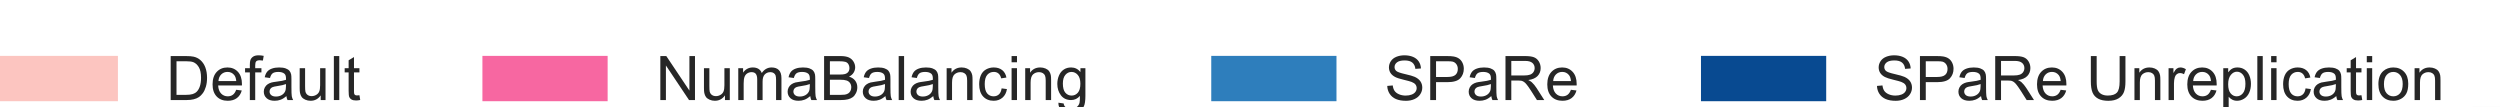
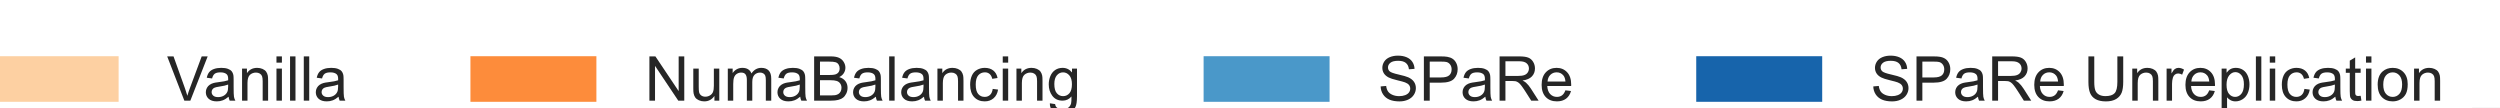
- <svg xmlns="http://www.w3.org/2000/svg" xmlns:xlink="http://www.w3.org/1999/xlink" width="325.426pt" height="13.908pt" viewBox="0 0 325.426 13.908" version="1.1">
+ <svg xmlns="http://www.w3.org/2000/svg" xmlns:xlink="http://www.w3.org/1999/xlink" width="323.505pt" height="13.908pt" viewBox="0 0 323.505 13.908" version="1.1">
  <defs>
    <style type="text/css">*{stroke-linejoin: round; stroke-linecap: butt}</style>
  </defs>
  <g id="figure_1">
    <g id="patch_1">
-       <path d="M 0 13.908  L 325.426 13.908  L 325.426 0  L 0 0  z " style="fill: #ffffff" />
+       <path d="M 0 13.908  L 323.505 13.908  L 323.505 0  L 0 0  z " style="fill: #ffffff" />
    </g>
    <g id="legend_1">
      <g id="patch_2">
-         <path d="M -2.4 17.907  L 319.826 17.907  Q 321.426 17.907 321.426 16.308  L 321.426 5.6  Q 321.426 4 319.826 4  L -2.4 4  Q -4 4 -4 5.6  L -4 16.308  Q -4 17.907 -2.4 17.907  z " style="fill: #ffffff; stroke: #ffffff; stroke-width: 0.8; stroke-linejoin: miter" />
+         <path d="M -2.4 17.907  L 317.905 17.907  Q 319.505 17.907 319.505 16.308  L 319.505 5.6  Q 319.505 4 317.905 4  L -2.4 4  Q -4 4 -4 5.6  L -4 16.308  Q -4 17.907 -2.4 17.907  z " style="fill: #ffffff; stroke: #ffffff; stroke-width: 0.8; stroke-linejoin: miter" />
      </g>
      <g id="patch_3">
-         <path d="M -0.8 13.024  L 15.2 13.024  L 15.2 7.424  L -0.8 7.424  z " style="fill: #fcc5c0; stroke: #fcc5c0; stroke-width: 0.3; stroke-linejoin: miter" />
+         <path d="M -0.8 13.024  L 15.2 13.024  L 15.2 7.424  L -0.8 7.424  z " style="fill: #fdd0a2; stroke: #fdd0a2; stroke-width: 0.3; stroke-linejoin: miter" />
      </g>
      <g id="text_1">
        <g style="fill: #262626" transform="translate(21.6 13.02375) scale(0.08 -0.08)">
          <defs>
-             <path id="ArialMT-44" d="M 494 0  L 494 4581  L 2072 4581  Q 2606 4581 2888 4516  Q 3281 4425 3559 4188  Q 3922 3881 4101 3404  Q 4281 2928 4281 2316  Q 4281 1794 4159 1391  Q 4038 988 3847 723  Q 3656 459 3429 307  Q 3203 156 2883 78  Q 2563 0 2147 0  L 494 0  z M 1100 541  L 2078 541  Q 2531 541 2789 625  Q 3047 709 3200 863  Q 3416 1078 3536 1442  Q 3656 1806 3656 2325  Q 3656 3044 3420 3430  Q 3184 3816 2847 3947  Q 2603 4041 2063 4041  L 1100 4041  L 1100 541  z " transform="scale(0.015625)" />
-             <path id="ArialMT-65" d="M 2694 1069  L 3275 997  Q 3138 488 2766 206  Q 2394 -75 1816 -75  Q 1088 -75 661 373  Q 234 822 234 1631  Q 234 2469 665 2931  Q 1097 3394 1784 3394  Q 2450 3394 2872 2941  Q 3294 2488 3294 1666  Q 3294 1616 3291 1516  L 816 1516  Q 847 969 1125 678  Q 1403 388 1819 388  Q 2128 388 2347 550  Q 2566 713 2694 1069  z M 847 1978  L 2700 1978  Q 2663 2397 2488 2606  Q 2219 2931 1791 2931  Q 1403 2931 1139 2672  Q 875 2413 847 1978  z " transform="scale(0.015625)" />
-             <path id="ArialMT-66" d="M 556 0  L 556 2881  L 59 2881  L 59 3319  L 556 3319  L 556 3672  Q 556 4006 616 4169  Q 697 4388 901 4523  Q 1106 4659 1475 4659  Q 1713 4659 2000 4603  L 1916 4113  Q 1741 4144 1584 4144  Q 1328 4144 1222 4034  Q 1116 3925 1116 3625  L 1116 3319  L 1763 3319  L 1763 2881  L 1116 2881  L 1116 0  L 556 0  z " transform="scale(0.015625)" />
+             <path id="ArialMT-56" d="M 1803 0  L 28 4581  L 684 4581  L 1875 1253  Q 2019 853 2116 503  Q 2222 878 2363 1253  L 3600 4581  L 4219 4581  L 2425 0  L 1803 0  z " transform="scale(0.015625)" />
            <path id="ArialMT-61" d="M 2588 409  Q 2275 144 1986 34  Q 1697 -75 1366 -75  Q 819 -75 525 192  Q 231 459 231 875  Q 231 1119 342 1320  Q 453 1522 633 1644  Q 813 1766 1038 1828  Q 1203 1872 1538 1913  Q 2219 1994 2541 2106  Q 2544 2222 2544 2253  Q 2544 2597 2384 2738  Q 2169 2928 1744 2928  Q 1347 2928 1158 2789  Q 969 2650 878 2297  L 328 2372  Q 403 2725 575 2942  Q 747 3159 1072 3276  Q 1397 3394 1825 3394  Q 2250 3394 2515 3294  Q 2781 3194 2906 3042  Q 3031 2891 3081 2659  Q 3109 2516 3109 2141  L 3109 1391  Q 3109 606 3145 398  Q 3181 191 3288 0  L 2700 0  Q 2613 175 2588 409  z M 2541 1666  Q 2234 1541 1622 1453  Q 1275 1403 1131 1340  Q 988 1278 909 1158  Q 831 1038 831 891  Q 831 666 1001 516  Q 1172 366 1500 366  Q 1825 366 2078 508  Q 2331 650 2450 897  Q 2541 1088 2541 1459  L 2541 1666  z " transform="scale(0.015625)" />
-             <path id="ArialMT-75" d="M 2597 0  L 2597 488  Q 2209 -75 1544 -75  Q 1250 -75 995 37  Q 741 150 617 320  Q 494 491 444 738  Q 409 903 409 1263  L 409 3319  L 972 3319  L 972 1478  Q 972 1038 1006 884  Q 1059 663 1231 536  Q 1403 409 1656 409  Q 1909 409 2131 539  Q 2353 669 2445 892  Q 2538 1116 2538 1541  L 2538 3319  L 3100 3319  L 3100 0  L 2597 0  z " transform="scale(0.015625)" />
+             <path id="ArialMT-6e" d="M 422 0  L 422 3319  L 928 3319  L 928 2847  Q 1294 3394 1984 3394  Q 2284 3394 2536 3286  Q 2788 3178 2913 3003  Q 3038 2828 3088 2588  Q 3119 2431 3119 2041  L 3119 0  L 2556 0  L 2556 2019  Q 2556 2363 2490 2533  Q 2425 2703 2258 2804  Q 2091 2906 1866 2906  Q 1506 2906 1245 2678  Q 984 2450 984 1813  L 984 0  L 422 0  z " transform="scale(0.015625)" />
+             <path id="ArialMT-69" d="M 425 3934  L 425 4581  L 988 4581  L 988 3934  L 425 3934  z M 425 0  L 425 3319  L 988 3319  L 988 0  L 425 0  z " transform="scale(0.015625)" />
            <path id="ArialMT-6c" d="M 409 0  L 409 4581  L 972 4581  L 972 0  L 409 0  z " transform="scale(0.015625)" />
-             <path id="ArialMT-74" d="M 1650 503  L 1731 6  Q 1494 -44 1306 -44  Q 1000 -44 831 53  Q 663 150 594 308  Q 525 466 525 972  L 525 2881  L 113 2881  L 113 3319  L 525 3319  L 525 4141  L 1084 4478  L 1084 3319  L 1650 3319  L 1650 2881  L 1084 2881  L 1084 941  Q 1084 700 1114 631  Q 1144 563 1211 522  Q 1278 481 1403 481  Q 1497 481 1650 503  z " transform="scale(0.015625)" />
          </defs>
-           <use xlink:href="#ArialMT-44" />
-           <use xlink:href="#ArialMT-65" transform="translate(72.2168 0)" />
-           <use xlink:href="#ArialMT-66" transform="translate(127.832 0)" />
-           <use xlink:href="#ArialMT-61" transform="translate(155.6152 0)" />
-           <use xlink:href="#ArialMT-75" transform="translate(211.2305 0)" />
-           <use xlink:href="#ArialMT-6c" transform="translate(266.8457 0)" />
-           <use xlink:href="#ArialMT-74" transform="translate(289.0625 0)" />
+           <use xlink:href="#ArialMT-56" />
+           <use xlink:href="#ArialMT-61" transform="translate(59.32422 0)" />
+           <use xlink:href="#ArialMT-6e" transform="translate(114.9395 0)" />
+           <use xlink:href="#ArialMT-69" transform="translate(170.5547 0)" />
+           <use xlink:href="#ArialMT-6c" transform="translate(192.7715 0)" />
+           <use xlink:href="#ArialMT-6c" transform="translate(214.9883 0)" />
+           <use xlink:href="#ArialMT-61" transform="translate(237.2051 0)" />
        </g>
      </g>
      <g id="patch_4">
-         <path d="M 62.946 13.024  L 78.946 13.024  L 78.946 7.424  L 62.946 7.424  z " style="fill: #f767a1; stroke: #f767a1; stroke-width: 0.3; stroke-linejoin: miter" />
+         <path d="M 61.025 13.024  L 77.025 13.024  L 77.025 7.424  L 61.025 7.424  z " style="fill: #fd8c3b; stroke: #fd8c3b; stroke-width: 0.3; stroke-linejoin: miter" />
      </g>
      <g id="text_2">
-         <g style="fill: #262626" transform="translate(85.34625 13.02375) scale(0.08 -0.08)">
+         <g style="fill: #262626" transform="translate(83.425 13.02375) scale(0.08 -0.08)">
          <defs>
            <path id="ArialMT-4e" d="M 488 0  L 488 4581  L 1109 4581  L 3516 984  L 3516 4581  L 4097 4581  L 4097 0  L 3475 0  L 1069 3600  L 1069 0  L 488 0  z " transform="scale(0.015625)" />
+             <path id="ArialMT-75" d="M 2597 0  L 2597 488  Q 2209 -75 1544 -75  Q 1250 -75 995 37  Q 741 150 617 320  Q 494 491 444 738  Q 409 903 409 1263  L 409 3319  L 972 3319  L 972 1478  Q 972 1038 1006 884  Q 1059 663 1231 536  Q 1403 409 1656 409  Q 1909 409 2131 539  Q 2353 669 2445 892  Q 2538 1116 2538 1541  L 2538 3319  L 3100 3319  L 3100 0  L 2597 0  z " transform="scale(0.015625)" />
            <path id="ArialMT-6d" d="M 422 0  L 422 3319  L 925 3319  L 925 2853  Q 1081 3097 1340 3245  Q 1600 3394 1931 3394  Q 2300 3394 2536 3241  Q 2772 3088 2869 2813  Q 3263 3394 3894 3394  Q 4388 3394 4653 3120  Q 4919 2847 4919 2278  L 4919 0  L 4359 0  L 4359 2091  Q 4359 2428 4304 2576  Q 4250 2725 4106 2815  Q 3963 2906 3769 2906  Q 3419 2906 3187 2673  Q 2956 2441 2956 1928  L 2956 0  L 2394 0  L 2394 2156  Q 2394 2531 2256 2718  Q 2119 2906 1806 2906  Q 1569 2906 1367 2781  Q 1166 2656 1075 2415  Q 984 2175 984 1722  L 984 0  L 422 0  z " transform="scale(0.015625)" />
            <path id="ArialMT-42" d="M 469 0  L 469 4581  L 2188 4581  Q 2713 4581 3030 4442  Q 3347 4303 3526 4014  Q 3706 3725 3706 3409  Q 3706 3116 3547 2856  Q 3388 2597 3066 2438  Q 3481 2316 3704 2022  Q 3928 1728 3928 1328  Q 3928 1006 3792 729  Q 3656 453 3456 303  Q 3256 153 2954 76  Q 2653 0 2216 0  L 469 0  z M 1075 2656  L 2066 2656  Q 2469 2656 2644 2709  Q 2875 2778 2992 2937  Q 3109 3097 3109 3338  Q 3109 3566 3000 3739  Q 2891 3913 2687 3977  Q 2484 4041 1991 4041  L 1075 4041  L 1075 2656  z M 1075 541  L 2216 541  Q 2509 541 2628 563  Q 2838 600 2978 687  Q 3119 775 3209 942  Q 3300 1109 3300 1328  Q 3300 1584 3169 1773  Q 3038 1963 2805 2039  Q 2572 2116 2134 2116  L 1075 2116  L 1075 541  z " transform="scale(0.015625)" />
-             <path id="ArialMT-6e" d="M 422 0  L 422 3319  L 928 3319  L 928 2847  Q 1294 3394 1984 3394  Q 2284 3394 2536 3286  Q 2788 3178 2913 3003  Q 3038 2828 3088 2588  Q 3119 2431 3119 2041  L 3119 0  L 2556 0  L 2556 2019  Q 2556 2363 2490 2533  Q 2425 2703 2258 2804  Q 2091 2906 1866 2906  Q 1506 2906 1245 2678  Q 984 2450 984 1813  L 984 0  L 422 0  z " transform="scale(0.015625)" />
            <path id="ArialMT-63" d="M 2588 1216  L 3141 1144  Q 3050 572 2676 248  Q 2303 -75 1759 -75  Q 1078 -75 664 370  Q 250 816 250 1647  Q 250 2184 428 2587  Q 606 2991 970 3192  Q 1334 3394 1763 3394  Q 2303 3394 2647 3120  Q 2991 2847 3088 2344  L 2541 2259  Q 2463 2594 2264 2762  Q 2066 2931 1784 2931  Q 1359 2931 1093 2626  Q 828 2322 828 1663  Q 828 994 1084 691  Q 1341 388 1753 388  Q 2084 388 2306 591  Q 2528 794 2588 1216  z " transform="scale(0.015625)" />
-             <path id="ArialMT-69" d="M 425 3934  L 425 4581  L 988 4581  L 988 3934  L 425 3934  z M 425 0  L 425 3319  L 988 3319  L 988 0  L 425 0  z " transform="scale(0.015625)" />
            <path id="ArialMT-67" d="M 319 -275  L 866 -356  Q 900 -609 1056 -725  Q 1266 -881 1628 -881  Q 2019 -881 2231 -725  Q 2444 -569 2519 -288  Q 2563 -116 2559 434  Q 2191 0 1641 0  Q 956 0 581 494  Q 206 988 206 1678  Q 206 2153 378 2554  Q 550 2956 876 3175  Q 1203 3394 1644 3394  Q 2231 3394 2613 2919  L 2613 3319  L 3131 3319  L 3131 450  Q 3131 -325 2973 -648  Q 2816 -972 2473 -1159  Q 2131 -1347 1631 -1347  Q 1038 -1347 672 -1080  Q 306 -813 319 -275  z M 784 1719  Q 784 1066 1043 766  Q 1303 466 1694 466  Q 2081 466 2343 764  Q 2606 1063 2606 1700  Q 2606 2309 2336 2618  Q 2066 2928 1684 2928  Q 1309 2928 1046 2623  Q 784 2319 784 1719  z " transform="scale(0.015625)" />
          </defs>
          <use xlink:href="#ArialMT-4e" />
          <use xlink:href="#ArialMT-75" transform="translate(72.2168 0)" />
          <use xlink:href="#ArialMT-6d" transform="translate(127.832 0)" />
          <use xlink:href="#ArialMT-61" transform="translate(211.1328 0)" />
          <use xlink:href="#ArialMT-42" transform="translate(266.748 0)" />
          <use xlink:href="#ArialMT-61" transform="translate(333.4473 0)" />
          <use xlink:href="#ArialMT-6c" transform="translate(389.0625 0)" />
          <use xlink:href="#ArialMT-61" transform="translate(411.2793 0)" />
          <use xlink:href="#ArialMT-6e" transform="translate(466.8945 0)" />
          <use xlink:href="#ArialMT-63" transform="translate(522.5098 0)" />
          <use xlink:href="#ArialMT-69" transform="translate(572.5098 0)" />
          <use xlink:href="#ArialMT-6e" transform="translate(594.7266 0)" />
          <use xlink:href="#ArialMT-67" transform="translate(650.3418 0)" />
        </g>
      </g>
      <g id="patch_5">
-         <path d="M 157.82 13.024  L 173.82 13.024  L 173.82 7.424  L 157.82 7.424  z " style="fill: #2e7ebc; stroke: #2e7ebc; stroke-width: 0.3; stroke-linejoin: miter" />
+         <path d="M 155.899 13.024  L 171.899 13.024  L 171.899 7.424  L 155.899 7.424  z " style="fill: #4a98c9; stroke: #4a98c9; stroke-width: 0.3; stroke-linejoin: miter" />
      </g>
      <g id="text_3">
-         <g style="fill: #262626" transform="translate(180.22 13.02375) scale(0.08 -0.08)">
+         <g style="fill: #262626" transform="translate(178.2988 13.02375) scale(0.08 -0.08)">
          <defs>
            <path id="ArialMT-53" d="M 288 1472  L 859 1522  Q 900 1178 1048 958  Q 1197 738 1509 602  Q 1822 466 2213 466  Q 2559 466 2825 569  Q 3091 672 3220 851  Q 3350 1031 3350 1244  Q 3350 1459 3225 1620  Q 3100 1781 2813 1891  Q 2628 1963 1997 2114  Q 1366 2266 1113 2400  Q 784 2572 623 2826  Q 463 3081 463 3397  Q 463 3744 659 4045  Q 856 4347 1234 4503  Q 1613 4659 2075 4659  Q 2584 4659 2973 4495  Q 3363 4331 3572 4012  Q 3781 3694 3797 3291  L 3216 3247  Q 3169 3681 2898 3903  Q 2628 4125 2100 4125  Q 1550 4125 1298 3923  Q 1047 3722 1047 3438  Q 1047 3191 1225 3031  Q 1400 2872 2139 2705  Q 2878 2538 3153 2413  Q 3553 2228 3743 1945  Q 3934 1663 3934 1294  Q 3934 928 3725 604  Q 3516 281 3123 101  Q 2731 -78 2241 -78  Q 1619 -78 1198 103  Q 778 284 539 648  Q 300 1013 288 1472  z " transform="scale(0.015625)" />
            <path id="ArialMT-50" d="M 494 0  L 494 4581  L 2222 4581  Q 2678 4581 2919 4538  Q 3256 4481 3484 4323  Q 3713 4166 3852 3881  Q 3991 3597 3991 3256  Q 3991 2672 3619 2267  Q 3247 1863 2275 1863  L 1100 1863  L 1100 0  L 494 0  z M 1100 2403  L 2284 2403  Q 2872 2403 3119 2622  Q 3366 2841 3366 3238  Q 3366 3525 3220 3729  Q 3075 3934 2838 4000  Q 2684 4041 2272 4041  L 1100 4041  L 1100 2403  z " transform="scale(0.015625)" />
            <path id="ArialMT-52" d="M 503 0  L 503 4581  L 2534 4581  Q 3147 4581 3465 4457  Q 3784 4334 3975 4021  Q 4166 3709 4166 3331  Q 4166 2844 3850 2509  Q 3534 2175 2875 2084  Q 3116 1969 3241 1856  Q 3506 1613 3744 1247  L 4541 0  L 3778 0  L 3172 953  Q 2906 1366 2734 1584  Q 2563 1803 2427 1890  Q 2291 1978 2150 2013  Q 2047 2034 1813 2034  L 1109 2034  L 1109 0  L 503 0  z M 1109 2559  L 2413 2559  Q 2828 2559 3062 2645  Q 3297 2731 3419 2920  Q 3541 3109 3541 3331  Q 3541 3656 3305 3865  Q 3069 4075 2559 4075  L 1109 4075  L 1109 2559  z " transform="scale(0.015625)" />
+             <path id="ArialMT-65" d="M 2694 1069  L 3275 997  Q 3138 488 2766 206  Q 2394 -75 1816 -75  Q 1088 -75 661 373  Q 234 822 234 1631  Q 234 2469 665 2931  Q 1097 3394 1784 3394  Q 2450 3394 2872 2941  Q 3294 2488 3294 1666  Q 3294 1616 3291 1516  L 816 1516  Q 847 969 1125 678  Q 1403 388 1819 388  Q 2128 388 2347 550  Q 2566 713 2694 1069  z M 847 1978  L 2700 1978  Q 2663 2397 2488 2606  Q 2219 2931 1791 2931  Q 1403 2931 1139 2672  Q 875 2413 847 1978  z " transform="scale(0.015625)" />
          </defs>
          <use xlink:href="#ArialMT-53" />
          <use xlink:href="#ArialMT-50" transform="translate(66.69922 0)" />
          <use xlink:href="#ArialMT-61" transform="translate(133.3984 0)" />
          <use xlink:href="#ArialMT-52" transform="translate(189.0137 0)" />
          <use xlink:href="#ArialMT-65" transform="translate(261.2305 0)" />
        </g>
      </g>
      <g id="patch_6">
-         <path d="M 221.567 13.024  L 237.567 13.024  L 237.567 7.424  L 221.567 7.424  z " style="fill: #084a91; stroke: #084a91; stroke-width: 0.3; stroke-linejoin: miter" />
+         <path d="M 219.646 13.024  L 235.646 13.024  L 235.646 7.424  L 219.646 7.424  z " style="fill: #1764ab; stroke: #1764ab; stroke-width: 0.3; stroke-linejoin: miter" />
      </g>
      <g id="text_4">
-         <g style="fill: #262626" transform="translate(243.9675 13.02375) scale(0.08 -0.08)">
+         <g style="fill: #262626" transform="translate(242.0462 13.02375) scale(0.08 -0.08)">
          <defs>
            <path id="ArialMT-20" transform="scale(0.015625)" />
            <path id="ArialMT-55" d="M 3500 4581  L 4106 4581  L 4106 1934  Q 4106 1244 3950 837  Q 3794 431 3386 176  Q 2978 -78 2316 -78  Q 1672 -78 1262 144  Q 853 366 678 786  Q 503 1206 503 1934  L 503 4581  L 1109 4581  L 1109 1938  Q 1109 1341 1220 1058  Q 1331 775 1601 622  Q 1872 469 2263 469  Q 2931 469 3215 772  Q 3500 1075 3500 1938  L 3500 4581  z " transform="scale(0.015625)" />
            <path id="ArialMT-72" d="M 416 0  L 416 3319  L 922 3319  L 922 2816  Q 1116 3169 1280 3281  Q 1444 3394 1641 3394  Q 1925 3394 2219 3213  L 2025 2691  Q 1819 2813 1613 2813  Q 1428 2813 1281 2702  Q 1134 2591 1072 2394  Q 978 2094 978 1738  L 978 0  L 416 0  z " transform="scale(0.015625)" />
            <path id="ArialMT-70" d="M 422 -1272  L 422 3319  L 934 3319  L 934 2888  Q 1116 3141 1344 3267  Q 1572 3394 1897 3394  Q 2322 3394 2647 3175  Q 2972 2956 3137 2557  Q 3303 2159 3303 1684  Q 3303 1175 3120 767  Q 2938 359 2589 142  Q 2241 -75 1856 -75  Q 1575 -75 1351 44  Q 1128 163 984 344  L 984 -1272  L 422 -1272  z M 931 1641  Q 931 1000 1190 694  Q 1450 388 1819 388  Q 2194 388 2461 705  Q 2728 1022 2728 1688  Q 2728 2322 2467 2637  Q 2206 2953 1844 2953  Q 1484 2953 1207 2617  Q 931 2281 931 1641  z " transform="scale(0.015625)" />
+             <path id="ArialMT-74" d="M 1650 503  L 1731 6  Q 1494 -44 1306 -44  Q 1000 -44 831 53  Q 663 150 594 308  Q 525 466 525 972  L 525 2881  L 113 2881  L 113 3319  L 525 3319  L 525 4141  L 1084 4478  L 1084 3319  L 1650 3319  L 1650 2881  L 1084 2881  L 1084 941  Q 1084 700 1114 631  Q 1144 563 1211 522  Q 1278 481 1403 481  Q 1497 481 1650 503  z " transform="scale(0.015625)" />
            <path id="ArialMT-6f" d="M 213 1659  Q 213 2581 725 3025  Q 1153 3394 1769 3394  Q 2453 3394 2887 2945  Q 3322 2497 3322 1706  Q 3322 1066 3130 698  Q 2938 331 2570 128  Q 2203 -75 1769 -75  Q 1072 -75 642 372  Q 213 819 213 1659  z M 791 1659  Q 791 1022 1069 705  Q 1347 388 1769 388  Q 2188 388 2466 706  Q 2744 1025 2744 1678  Q 2744 2294 2464 2611  Q 2184 2928 1769 2928  Q 1347 2928 1069 2612  Q 791 2297 791 1659  z " transform="scale(0.015625)" />
          </defs>
          <use xlink:href="#ArialMT-53" />
          <use xlink:href="#ArialMT-50" transform="translate(66.69922 0)" />
          <use xlink:href="#ArialMT-61" transform="translate(133.3984 0)" />
          <use xlink:href="#ArialMT-52" transform="translate(189.0137 0)" />
          <use xlink:href="#ArialMT-65" transform="translate(261.2305 0)" />
          <use xlink:href="#ArialMT-20" transform="translate(316.8457 0)" />
          <use xlink:href="#ArialMT-55" transform="translate(344.6289 0)" />
          <use xlink:href="#ArialMT-6e" transform="translate(416.8457 0)" />
          <use xlink:href="#ArialMT-72" transform="translate(472.4609 0)" />
          <use xlink:href="#ArialMT-65" transform="translate(505.7617 0)" />
          <use xlink:href="#ArialMT-70" transform="translate(561.377 0)" />
          <use xlink:href="#ArialMT-6c" transform="translate(616.9922 0)" />
          <use xlink:href="#ArialMT-69" transform="translate(639.209 0)" />
          <use xlink:href="#ArialMT-63" transform="translate(661.4258 0)" />
          <use xlink:href="#ArialMT-61" transform="translate(711.4258 0)" />
          <use xlink:href="#ArialMT-74" transform="translate(767.041 0)" />
          <use xlink:href="#ArialMT-69" transform="translate(794.8242 0)" />
          <use xlink:href="#ArialMT-6f" transform="translate(817.041 0)" />
          <use xlink:href="#ArialMT-6e" transform="translate(872.6562 0)" />
        </g>
      </g>
    </g>
  </g>
</svg>
